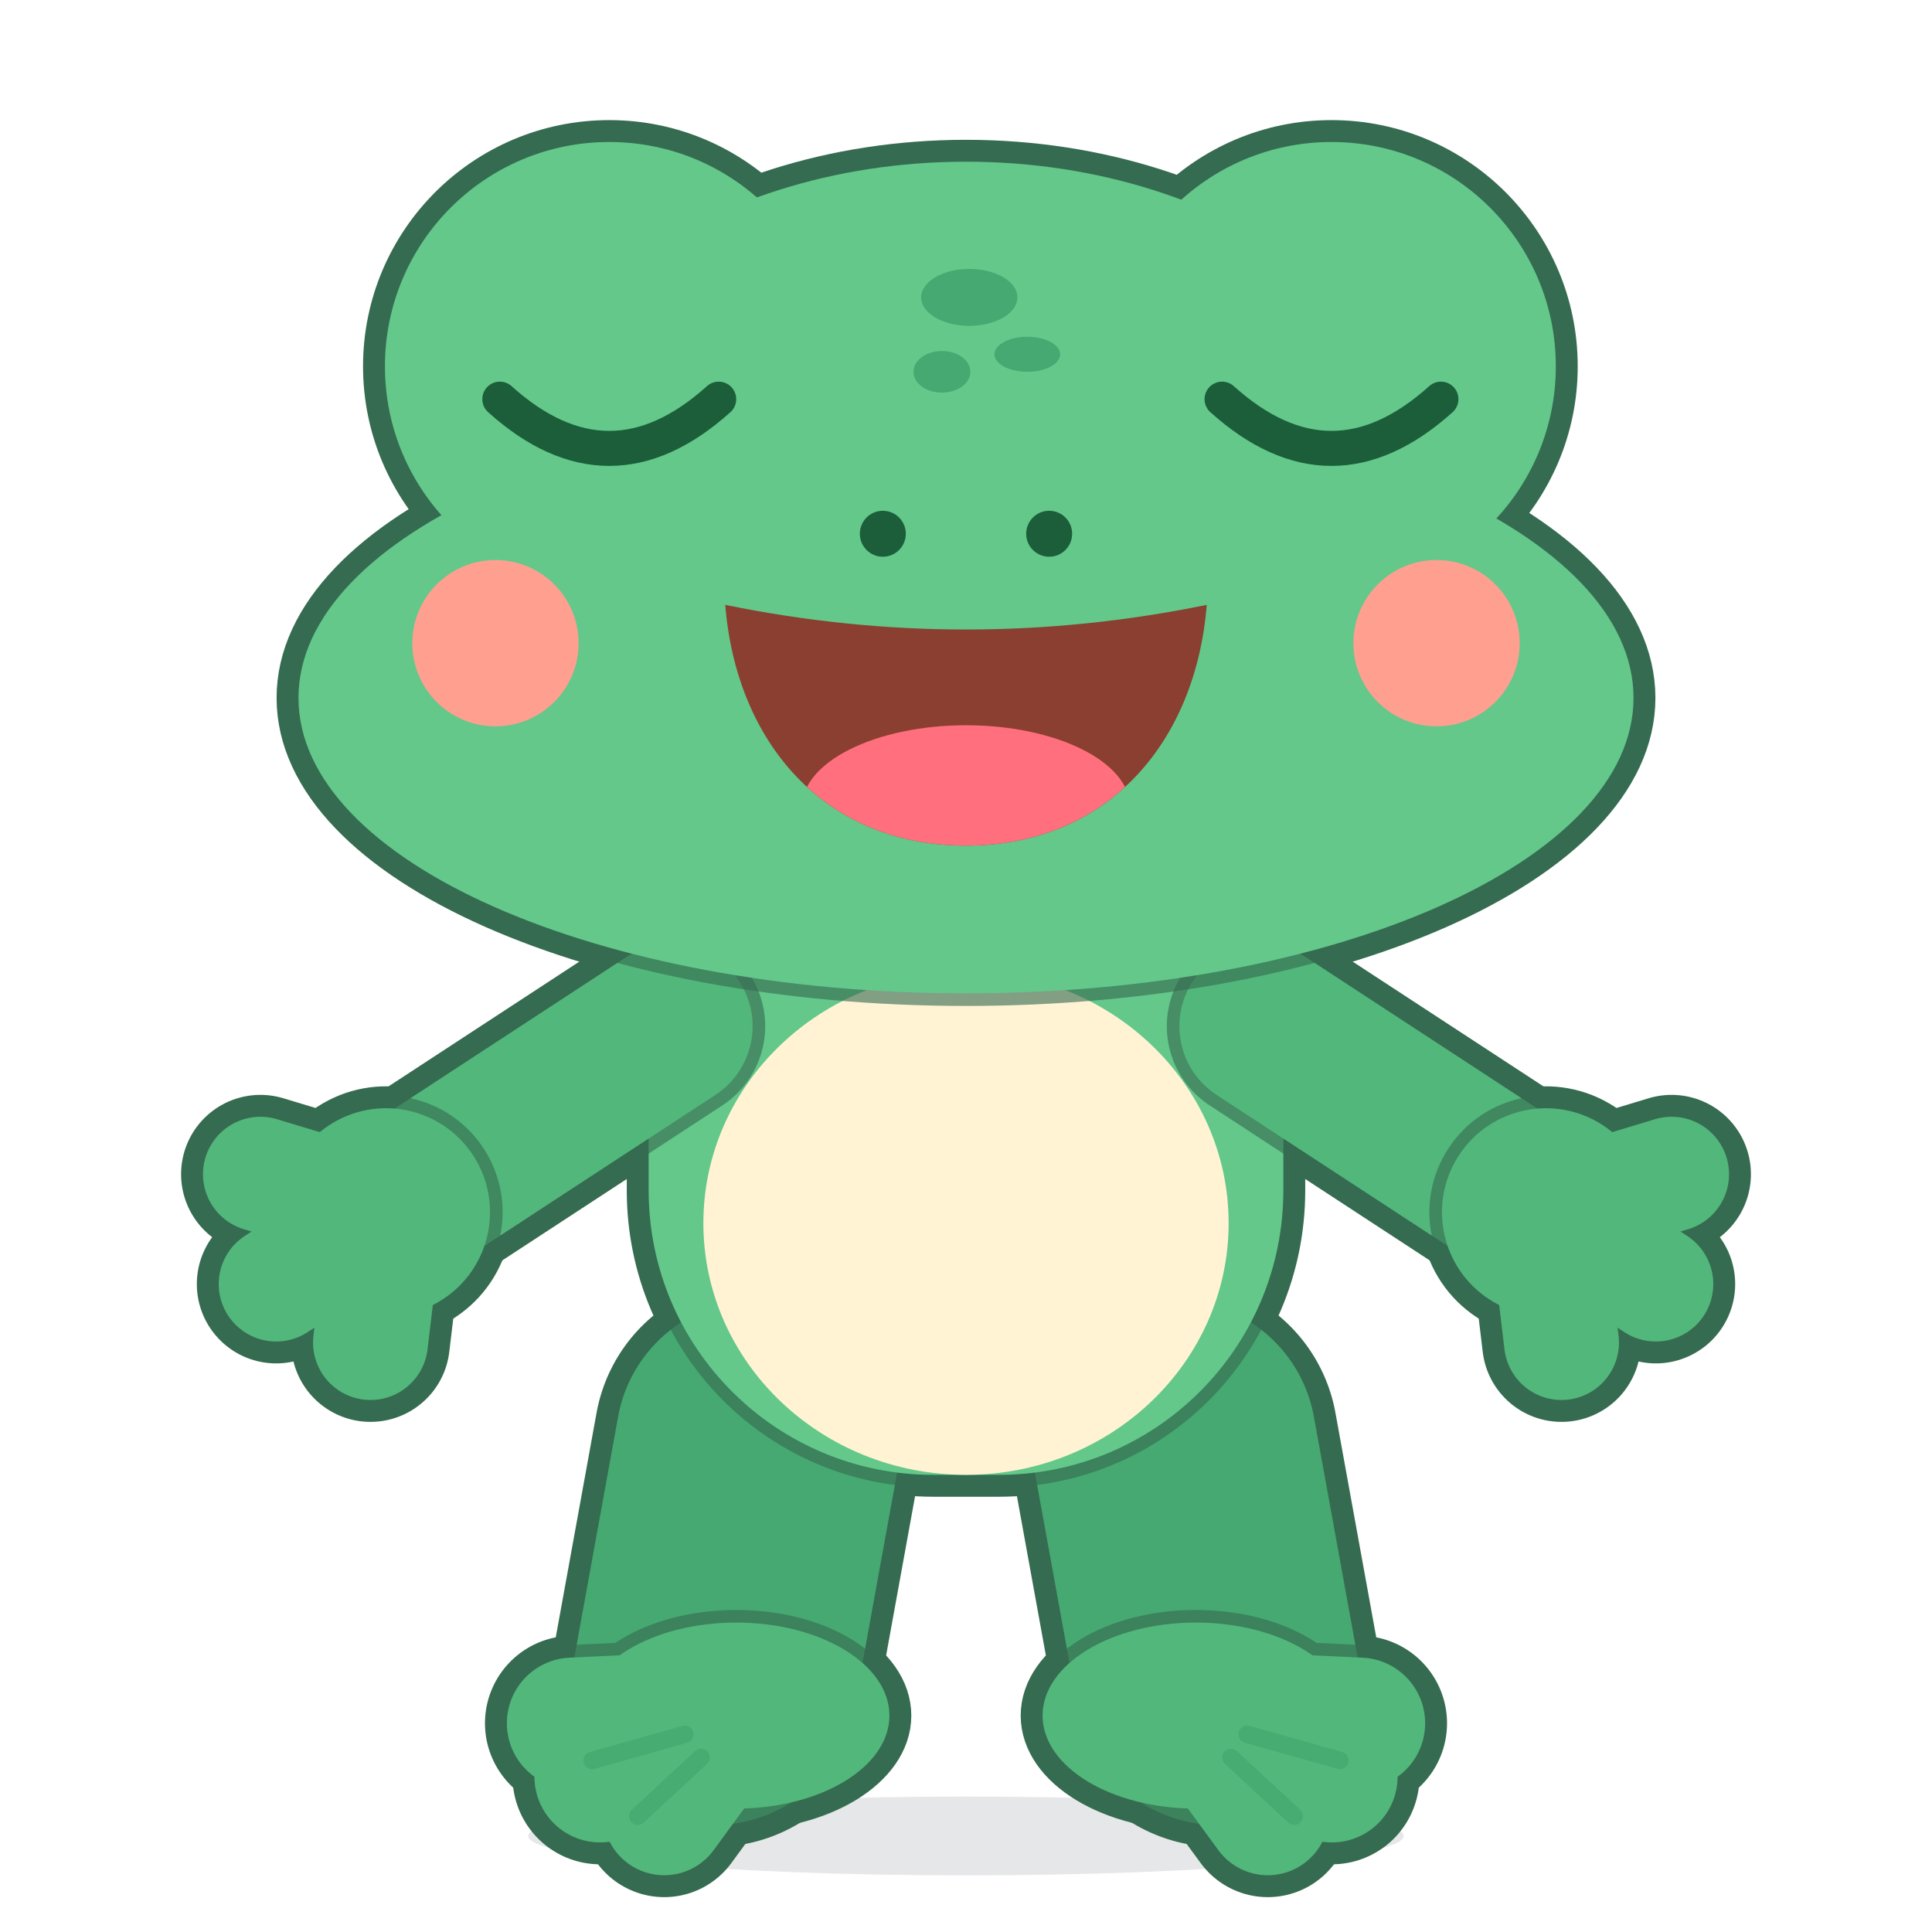
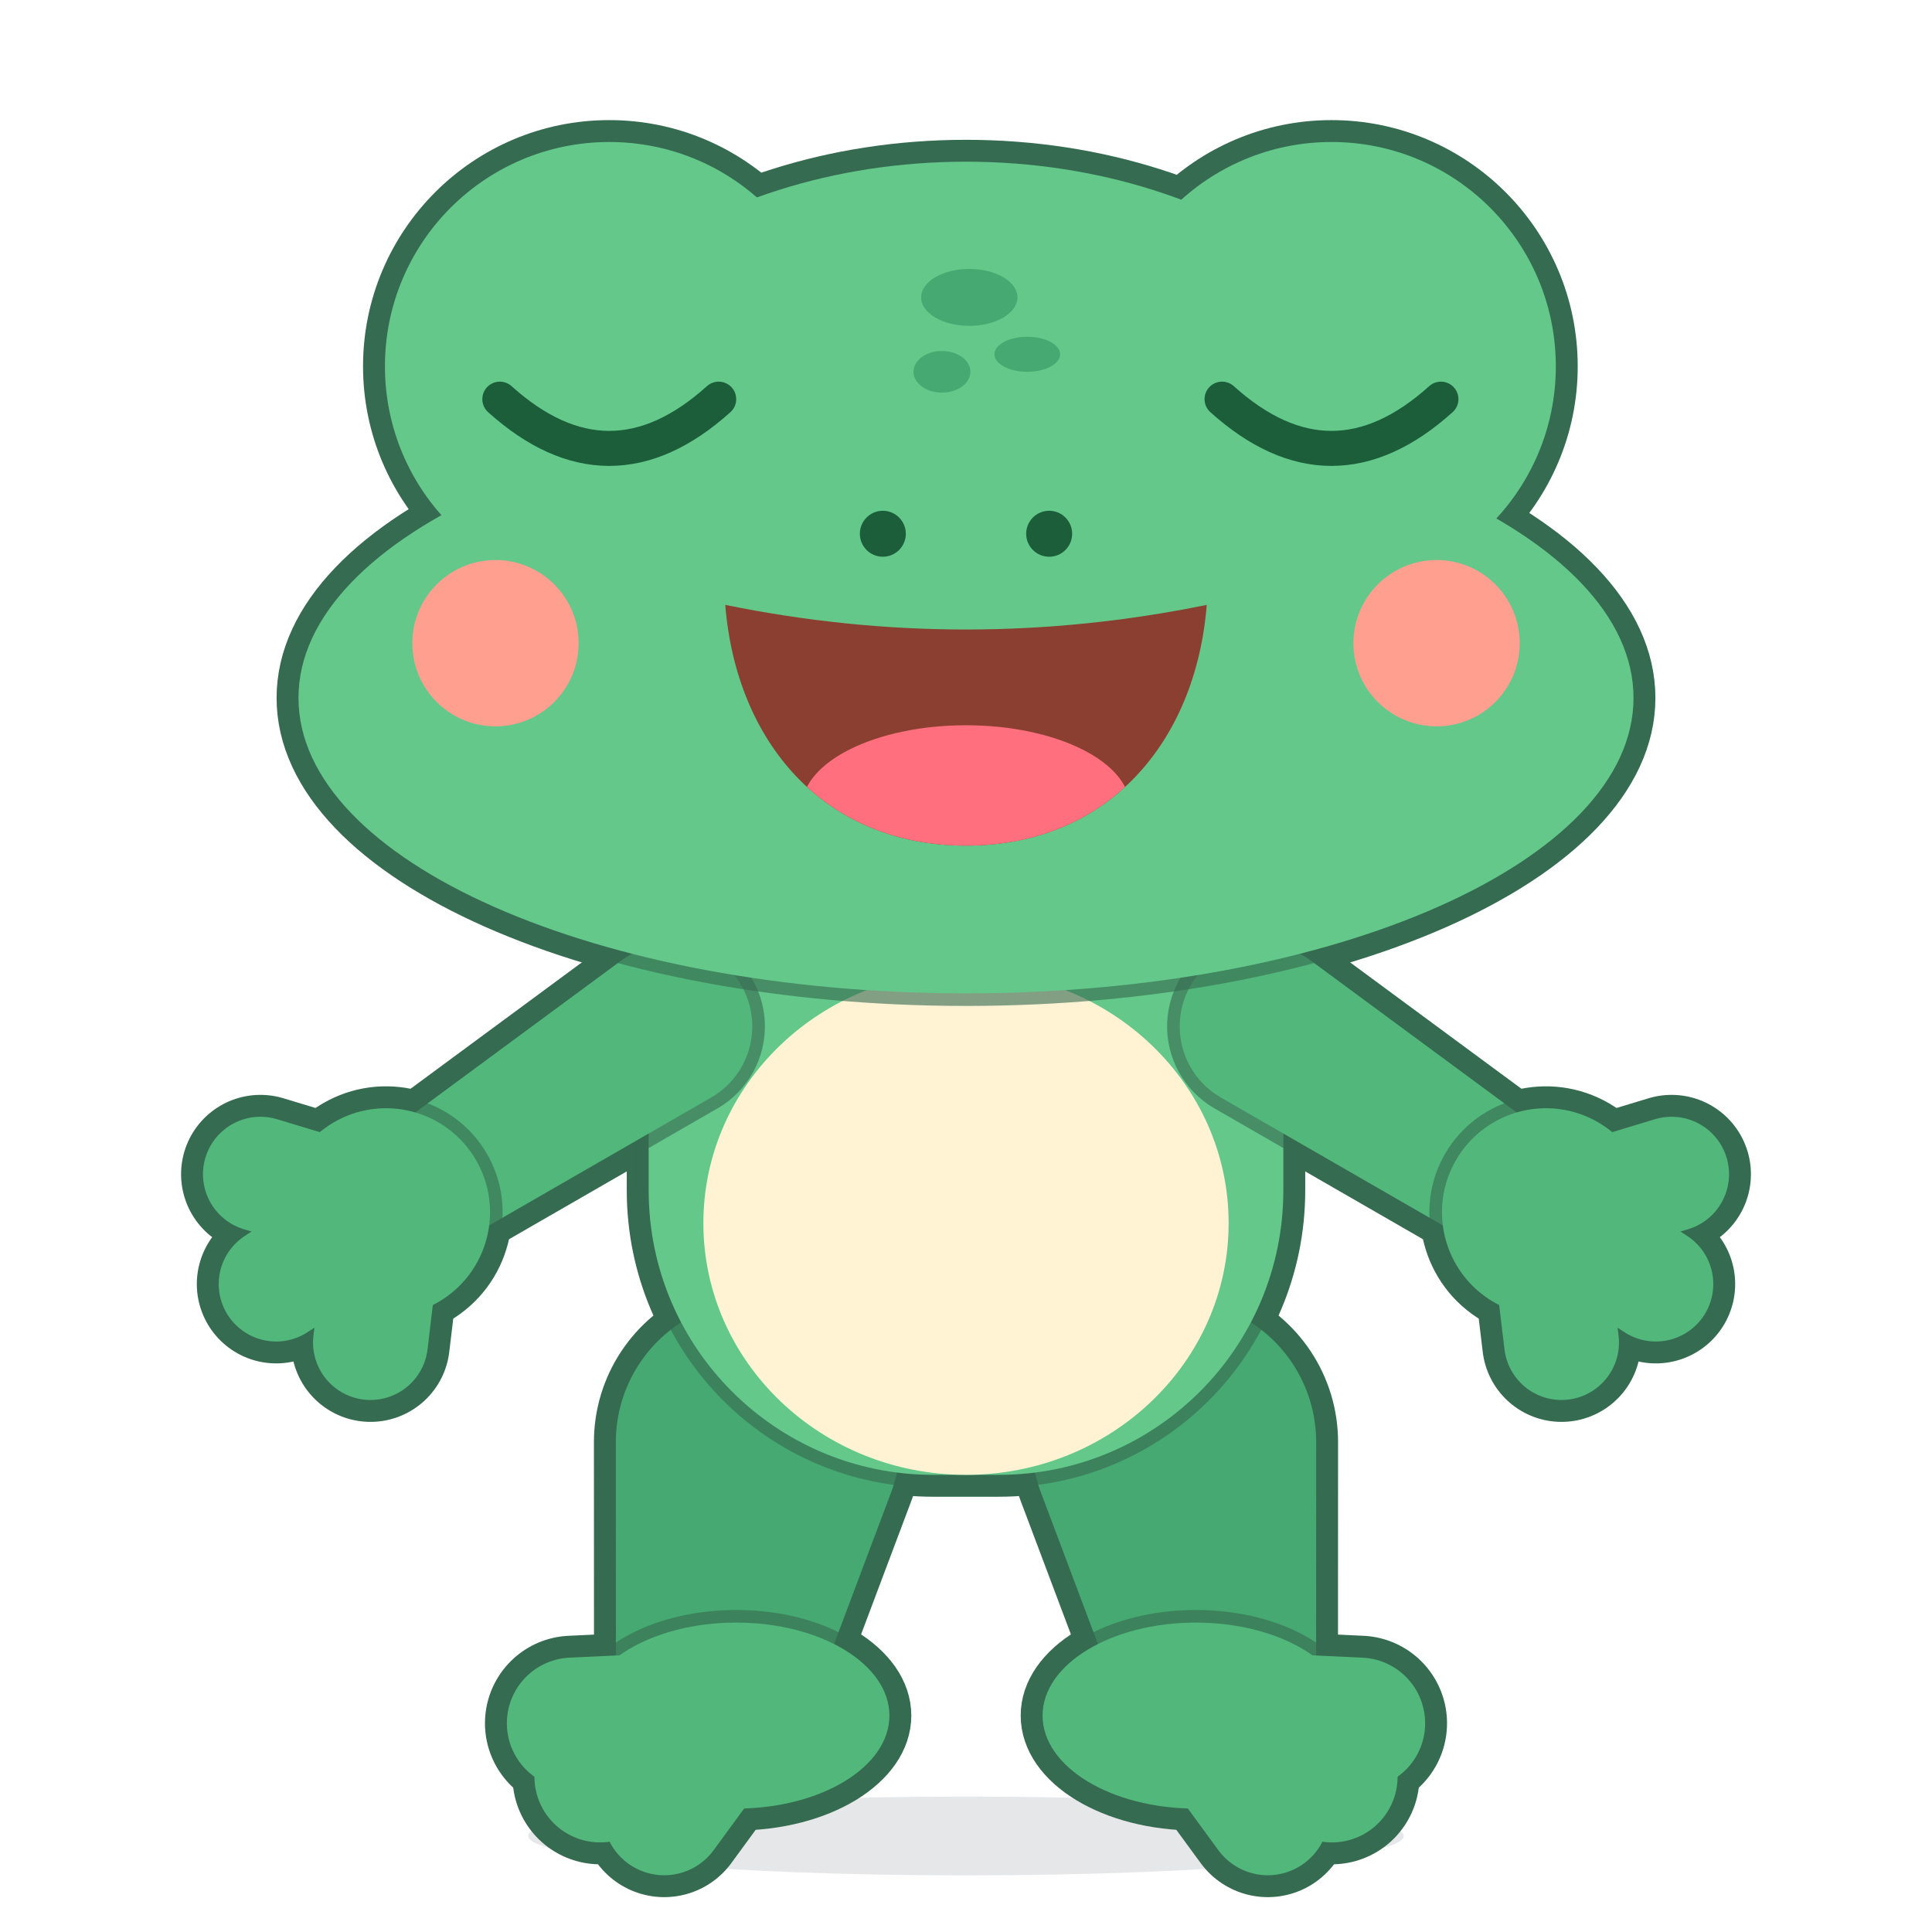
<svg xmlns="http://www.w3.org/2000/svg" viewBox="0 0 512 512" width="512" height="512">
  <g transform="translate(38.5 22.55) scale(2.9)">
    <g id="hop-root">
      <g id="shadow">
        <ellipse cx="75" cy="160.00" rx="40" ry="3.6" fill="#243047" opacity="0.120" />
      </g>
      <g id="hop-figure" transform="translate(0 0) translate(75 100) rotate(0) translate(-75 -100)">
        <g id="hop-silhouette" fill="#356B50" stroke="#356B50" stroke-linejoin="round" stroke-linecap="round">
          <g transform="translate(56 124) rotate(100.3)">
-             <path d="M 0 0 L 22.36 0" fill="none" stroke-width="30" />
+             <path d="M 2.33 -12.79 L 23.97 -8.85 A 9 9 0 0 1 23.97 8.85 L 2.33 12.79 A 13 13 0 1 1 2.33 -12.79 Z" stroke-width="4" />
            <g transform="translate(22.36 0) rotate(-100.3) translate(2 3)">
              <path d="M 14 0 C 14 4.69 7.73 8.5 0 8.5 C -7.73 8.5 -14 4.69 -14 0 C -14 -4.69 -7.73 -8.5 0 -8.5 C 7.73 -8.5 14 -4.69 14 0 Z" stroke-width="4" />
              <path d="M 0 0 L -14.96 0.7" fill="none" stroke-width="16" />
              <path d="M 0 0 L -12.44 5.59" fill="none" stroke-width="16" />
              <path d="M 0 0 L -6.58 8.99" fill="none" stroke-width="15.2" />
            </g>
          </g>
          <g transform="translate(94 124) rotate(79.7)">
-             <path d="M 0 0 L 22.36 0" fill="none" stroke-width="30" />
+             <path d="M 2.33 -12.79 L 23.97 -8.85 A 9 9 0 0 1 23.97 8.85 L 2.33 12.79 A 13 13 0 1 1 2.33 -12.79 Z" stroke-width="4" />
            <g transform="translate(22.36 0) rotate(-79.7) translate(-2 3)">
              <path d="M 14 0 C 14 4.69 7.73 8.5 0 8.5 C -7.73 8.5 -14 4.69 -14 0 C -14 -4.69 -7.73 -8.5 0 -8.5 C 7.73 -8.5 14 -4.69 14 0 Z" stroke-width="4" />
              <path d="M 0 0 L 14.96 0.7" fill="none" stroke-width="16" />
              <path d="M 0 0 L 12.44 5.59" fill="none" stroke-width="16" />
              <path d="M 0 0 L 6.58 8.99" fill="none" stroke-width="15.2" />
            </g>
          </g>
          <path d="M 46 58 H 104 V 101 A 26 26 0 0 1 78 127 H 72 A 26 26 0 0 1 46 101 Z" stroke-width="4" />
          <g transform="translate(48 86) rotate(146.82)">
-             <path d="M 0 0 L 31.06 0" fill="none" stroke-width="19" />
+             <path d="M 0.42 -7.49 L 31.39 -5.74 A 5.75 5.75 0 0 1 31.39 5.74 L 0.42 7.49 A 7.5 7.5 0 1 1 0.42 -7.49 Z" stroke-width="4" />
            <g transform="translate(31.06 0)">
              <path d="M 9.5 0 C 9.5 5.25 5.25 9.5 0 9.5 C -5.25 9.5 -9.5 5.25 -9.5 0 C -9.5 -5.25 -5.25 -9.5 0 -9.5 C 5.25 -9.5 9.5 -5.25 9.5 0 Z" stroke-width="4" />
              <path d="M 0 0 L 7.71 -9.19" fill="none" stroke-width="14.5" />
              <path d="M 0 0 L 12 0" fill="none" stroke-width="14.5" />
              <path d="M 0 0 L 7.71 9.19" fill="none" stroke-width="14.5" />
            </g>
          </g>
          <g transform="translate(102 86) rotate(33.18)">
-             <path d="M 0 0 L 31.06 0" fill="none" stroke-width="19" />
+             <path d="M 0.42 -7.49 L 31.39 -5.74 A 5.75 5.75 0 0 1 31.39 5.74 L 0.42 7.49 A 7.5 7.5 0 1 1 0.42 -7.49 Z" stroke-width="4" />
            <g transform="translate(31.06 0)">
              <path d="M 9.5 0 C 9.5 5.25 5.25 9.5 0 9.5 C -5.25 9.5 -9.5 5.25 -9.5 0 C -9.5 -5.25 -5.25 -9.5 0 -9.5 C 5.25 -9.5 9.5 -5.25 9.5 0 Z" stroke-width="4" />
              <path d="M 0 0 L 7.71 -9.19" fill="none" stroke-width="14.5" />
              <path d="M 0 0 L 12 0" fill="none" stroke-width="14.5" />
              <path d="M 0 0 L 7.71 9.19" fill="none" stroke-width="14.5" />
            </g>
          </g>
          <g transform="rotate(0 75 50)">
            <path d="M 119 40 C 119 58.23 99.3 73 75 73 C 50.7 73 31 58.23 31 40 C 31 21.77 50.7 7 75 7 C 99.3 7 119 21.77 119 40 Z M 136 56 C 136 70.91 108.69 83 75 83 C 41.31 83 14 70.91 14 56 C 14 41.09 41.31 29 75 29 C 108.69 29 136 41.09 136 56 Z M 62.9 25.7 C 62.9 37.02 53.72 46.2 42.4 46.2 C 31.08 46.2 21.9 37.02 21.9 25.7 C 21.9 14.38 31.08 5.2 42.4 5.2 C 53.72 5.2 62.9 14.38 62.9 25.7 Z M 128.9 25.7 C 128.9 37.02 119.72 46.2 108.4 46.2 C 97.08 46.2 87.9 37.02 87.9 25.7 C 87.9 14.38 97.08 5.2 108.4 5.2 C 119.72 5.2 128.9 14.38 128.9 25.7 Z" stroke-width="4" />
          </g>
        </g>
        <g id="left-leg" transform="translate(56 124) rotate(100.3)">
          <g fill="#356B50" stroke="#356B50" stroke-linejoin="round" stroke-linecap="round" opacity="0.62">
-             <path d="M 0 0 L 22.36 0" fill="none" stroke-width="28.3" />
+             <path d="M 2.33 -12.79 L 23.97 -8.85 A 9 9 0 0 1 23.97 8.85 L 2.33 12.79 A 13 13 0 1 1 2.33 -12.79 Z" stroke-width="2.3" />
          </g>
-           <line x1="0" y1="0" x2="22.36" y2="0" stroke="#45A971" stroke-width="26" stroke-linecap="round" />
+           <path d="M 2.33 -12.79 L 23.97 -8.85 A 9 9 0 0 1 23.97 8.85 L 2.33 12.79 A 13 13 0 1 1 2.33 -12.79 Z" fill="#45A971" />
          <g id="left-foot" transform="translate(22.36 0) rotate(-100.3) translate(2 3)">
            <g fill="#356B50" stroke="#356B50" stroke-linejoin="round" stroke-linecap="round" opacity="0.62">
              <path d="M 14 0 C 14 4.69 7.73 8.5 0 8.5 C -7.73 8.5 -14 4.69 -14 0 C -14 -4.69 -7.73 -8.5 0 -8.5 C 7.73 -8.5 14 -4.69 14 0 Z" stroke-width="2.3" />
              <path d="M 0 0 L -14.96 0.7" fill="none" stroke-width="14.3" />
              <path d="M 0 0 L -12.44 5.59" fill="none" stroke-width="14.3" />
              <path d="M 0 0 L -6.58 8.99" fill="none" stroke-width="13.5" />
            </g>
            <ellipse cx="0" cy="0" rx="14" ry="8.5" fill="#52B77A" />
            <line x1="0" y1="0" x2="-14.96" y2="0.7" stroke="#52B77A" stroke-width="12" stroke-linecap="round" />
            <line x1="0" y1="0" x2="-12.44" y2="5.59" stroke="#52B77A" stroke-width="12" stroke-linecap="round" />
            <line x1="0" y1="0" x2="-6.58" y2="8.99" stroke="#52B77A" stroke-width="11.2" stroke-linecap="round" />
-             <line x1="-4.7" y1="1.71" x2="-13.16" y2="4.1" stroke="#45A971" stroke-width="1.6" stroke-linecap="round" opacity="0.8" />
-             <line x1="-3.21" y1="3.83" x2="-9" y2="9.19" stroke="#45A971" stroke-width="1.6" stroke-linecap="round" opacity="0.8" />
          </g>
        </g>
        <g id="right-leg" transform="translate(94 124) rotate(79.7)">
          <g fill="#356B50" stroke="#356B50" stroke-linejoin="round" stroke-linecap="round" opacity="0.62">
-             <path d="M 0 0 L 22.36 0" fill="none" stroke-width="28.3" />
+             <path d="M 2.33 -12.79 L 23.97 -8.85 A 9 9 0 0 1 23.97 8.85 L 2.33 12.79 A 13 13 0 1 1 2.33 -12.79 Z" stroke-width="2.3" />
          </g>
-           <line x1="0" y1="0" x2="22.36" y2="0" stroke="#45A971" stroke-width="26" stroke-linecap="round" />
+           <path d="M 2.33 -12.79 L 23.97 -8.85 A 9 9 0 0 1 23.97 8.85 L 2.33 12.79 A 13 13 0 1 1 2.33 -12.79 Z" fill="#45A971" />
          <g id="right-foot" transform="translate(22.36 0) rotate(-79.7) translate(-2 3)">
            <g fill="#356B50" stroke="#356B50" stroke-linejoin="round" stroke-linecap="round" opacity="0.62">
              <path d="M 14 0 C 14 4.69 7.73 8.5 0 8.5 C -7.73 8.5 -14 4.69 -14 0 C -14 -4.69 -7.73 -8.5 0 -8.5 C 7.73 -8.5 14 -4.69 14 0 Z" stroke-width="2.3" />
              <path d="M 0 0 L 14.96 0.7" fill="none" stroke-width="14.3" />
              <path d="M 0 0 L 12.44 5.59" fill="none" stroke-width="14.3" />
              <path d="M 0 0 L 6.58 8.99" fill="none" stroke-width="13.5" />
            </g>
            <ellipse cx="0" cy="0" rx="14" ry="8.5" fill="#52B77A" />
            <line x1="0" y1="0" x2="14.96" y2="0.7" stroke="#52B77A" stroke-width="12" stroke-linecap="round" />
            <line x1="0" y1="0" x2="12.44" y2="5.59" stroke="#52B77A" stroke-width="12" stroke-linecap="round" />
            <line x1="0" y1="0" x2="6.58" y2="8.99" stroke="#52B77A" stroke-width="11.2" stroke-linecap="round" />
-             <line x1="4.7" y1="1.71" x2="13.16" y2="4.1" stroke="#45A971" stroke-width="1.6" stroke-linecap="round" opacity="0.8" />
-             <line x1="3.21" y1="3.83" x2="9" y2="9.19" stroke="#45A971" stroke-width="1.6" stroke-linecap="round" opacity="0.8" />
          </g>
        </g>
        <g id="body">
          <g fill="#356B50" stroke="#356B50" stroke-linejoin="round" stroke-linecap="round" opacity="0.62">
            <path d="M 46 58 H 104 V 101 A 26 26 0 0 1 78 127 H 72 A 26 26 0 0 1 46 101 Z" stroke-width="2.3" />
          </g>
          <path d="M 46 58 H 104 V 101 A 26 26 0 0 1 78 127 H 72 A 26 26 0 0 1 46 101 Z" fill="#63C88A" />
        </g>
        <g id="belly">
          <ellipse cx="75" cy="104" rx="24" ry="23" fill="#FFF3D4" />
        </g>
        <g id="left-arm" transform="translate(48 86) rotate(146.82)">
          <g fill="#356B50" stroke="#356B50" stroke-linejoin="round" stroke-linecap="round" opacity="0.62">
-             <path d="M 0 0 L 31.06 0" fill="none" stroke-width="17.3" />
+             <path d="M 0.42 -7.49 L 31.39 -5.74 A 5.75 5.75 0 0 1 31.39 5.74 L 0.42 7.49 A 7.5 7.5 0 1 1 0.42 -7.49 Z" stroke-width="2.3" />
          </g>
-           <line x1="0" y1="0" x2="31.06" y2="0" stroke="#52B77A" stroke-width="15" stroke-linecap="round" />
+           <path d="M 0.42 -7.49 L 31.39 -5.74 A 5.75 5.75 0 0 1 31.39 5.74 L 0.42 7.49 A 7.5 7.5 0 1 1 0.42 -7.49 Z" fill="#52B77A" />
          <g id="left-hand" transform="translate(31.06 0)">
            <g fill="#356B50" stroke="#356B50" stroke-linejoin="round" stroke-linecap="round" opacity="0.62">
              <path d="M 9.5 0 C 9.5 5.25 5.25 9.5 0 9.5 C -5.25 9.5 -9.5 5.25 -9.5 0 C -9.5 -5.25 -5.25 -9.5 0 -9.5 C 5.25 -9.5 9.5 -5.25 9.5 0 Z" stroke-width="2.3" />
              <path d="M 0 0 L 7.71 -9.19" fill="none" stroke-width="12.8" />
              <path d="M 0 0 L 12 0" fill="none" stroke-width="12.8" />
              <path d="M 0 0 L 7.71 9.19" fill="none" stroke-width="12.8" />
            </g>
            <circle cx="0" cy="0" r="9.5" fill="#52B77A" />
            <line x1="0" y1="0" x2="7.71" y2="-9.19" stroke="#52B77A" stroke-width="10.5" stroke-linecap="round" />
            <line x1="0" y1="0" x2="12" y2="0" stroke="#52B77A" stroke-width="10.5" stroke-linecap="round" />
            <line x1="0" y1="0" x2="7.71" y2="9.19" stroke="#52B77A" stroke-width="10.5" stroke-linecap="round" />
          </g>
        </g>
        <g id="right-arm" transform="translate(102 86) rotate(33.18)">
          <g fill="#356B50" stroke="#356B50" stroke-linejoin="round" stroke-linecap="round" opacity="0.62">
-             <path d="M 0 0 L 31.06 0" fill="none" stroke-width="17.3" />
+             <path d="M 0.42 -7.49 L 31.39 -5.74 A 5.75 5.75 0 0 1 31.39 5.74 L 0.42 7.49 A 7.5 7.5 0 1 1 0.42 -7.49 Z" stroke-width="2.3" />
          </g>
-           <line x1="0" y1="0" x2="31.06" y2="0" stroke="#52B77A" stroke-width="15" stroke-linecap="round" />
+           <path d="M 0.42 -7.49 L 31.39 -5.74 A 5.75 5.75 0 0 1 31.39 5.74 L 0.42 7.49 A 7.5 7.5 0 1 1 0.42 -7.49 Z" fill="#52B77A" />
          <g id="right-hand" transform="translate(31.06 0)">
            <g fill="#356B50" stroke="#356B50" stroke-linejoin="round" stroke-linecap="round" opacity="0.62">
              <path d="M 9.5 0 C 9.5 5.25 5.25 9.5 0 9.5 C -5.25 9.5 -9.5 5.25 -9.5 0 C -9.5 -5.25 -5.25 -9.5 0 -9.5 C 5.25 -9.5 9.5 -5.25 9.5 0 Z" stroke-width="2.3" />
              <path d="M 0 0 L 7.71 -9.19" fill="none" stroke-width="12.8" />
              <path d="M 0 0 L 12 0" fill="none" stroke-width="12.8" />
              <path d="M 0 0 L 7.71 9.19" fill="none" stroke-width="12.8" />
            </g>
            <circle cx="0" cy="0" r="9.5" fill="#52B77A" />
            <line x1="0" y1="0" x2="7.71" y2="-9.19" stroke="#52B77A" stroke-width="10.5" stroke-linecap="round" />
            <line x1="0" y1="0" x2="12" y2="0" stroke="#52B77A" stroke-width="10.5" stroke-linecap="round" />
            <line x1="0" y1="0" x2="7.71" y2="9.19" stroke="#52B77A" stroke-width="10.5" stroke-linecap="round" />
          </g>
        </g>
        <g id="head" transform="rotate(0 75 50)">
          <g fill="#356B50" stroke="#356B50" stroke-linejoin="round" stroke-linecap="round" opacity="0.62">
            <path d="M 119 40 C 119 58.23 99.3 73 75 73 C 50.7 73 31 58.23 31 40 C 31 21.77 50.7 7 75 7 C 99.3 7 119 21.77 119 40 Z M 136 56 C 136 70.91 108.69 83 75 83 C 41.31 83 14 70.91 14 56 C 14 41.09 41.31 29 75 29 C 108.69 29 136 41.09 136 56 Z M 62.9 25.7 C 62.9 37.02 53.72 46.2 42.4 46.2 C 31.08 46.2 21.9 37.02 21.9 25.7 C 21.9 14.38 31.08 5.2 42.4 5.2 C 53.72 5.2 62.9 14.38 62.9 25.7 Z M 128.9 25.7 C 128.9 37.02 119.72 46.2 108.4 46.2 C 97.08 46.2 87.9 37.02 87.9 25.7 C 87.9 14.38 97.08 5.2 108.4 5.2 C 119.72 5.2 128.9 14.38 128.9 25.7 Z" stroke-width="2.3" />
          </g>
          <ellipse cx="75" cy="40" rx="44" ry="33" fill="#63C88A" />
          <ellipse cx="75" cy="56" rx="61" ry="27" fill="#63C88A" />
          <circle cx="42.4" cy="25.7" r="20.5" fill="#63C88A" />
          <circle cx="108.4" cy="25.7" r="20.5" fill="#63C88A" />
          <g id="accent-details">
            <ellipse cx="75.3" cy="19.4" rx="4.4" ry="2.6" fill="#45A971" />
            <ellipse cx="72.8" cy="26.2" rx="2.6" ry="1.9" fill="#45A971" />
            <ellipse cx="80.6" cy="24.6" rx="3.0" ry="1.6" fill="#45A971" />
          </g>
          <g id="eyes-group">
            <g id="left-eye">
              <path d="M 32.4 28.7 Q 42.4 37.7 52.4 28.7" fill="none" stroke="#1B5E39" stroke-width="3.2" stroke-linecap="round" />
            </g>
            <g id="right-eye">
              <path d="M 98.4 28.7 Q 108.4 37.7 118.4 28.7" fill="none" stroke="#1B5E39" stroke-width="3.2" stroke-linecap="round" />
            </g>
          </g>
          <g id="cheeks">
            <circle cx="32" cy="51" r="7.6" fill="#FF9F8F" />
            <circle cx="118" cy="51" r="7.6" fill="#FF9F8F" />
          </g>
          <circle cx="67.4" cy="41" r="2.1" fill="#1B5E39" />
          <circle cx="82.6" cy="41" r="2.1" fill="#1B5E39" />
          <g id="mouth">
            <g transform="translate(75 50) scale(1) translate(-75 -50)">
              <clipPath id="mouthClipopen">
                <path d="M 53 47.5 Q 75 52 97 47.5 C 96 60 88 69.5 75 69.5 C 62 69.5 54 60 53 47.5 Z" />
              </clipPath>
              <path d="M 53 47.5 Q 75 52 97 47.5 C 96 60 88 69.5 75 69.5 C 62 69.5 54 60 53 47.5 Z" fill="#8A3F30" />
              <ellipse cx="75" cy="66" rx="15" ry="7.5" fill="#FF6F7D" clip-path="url(#mouthClipopen)" />
            </g>
          </g>
        </g>
      </g>
    </g>
  </g>
</svg>
